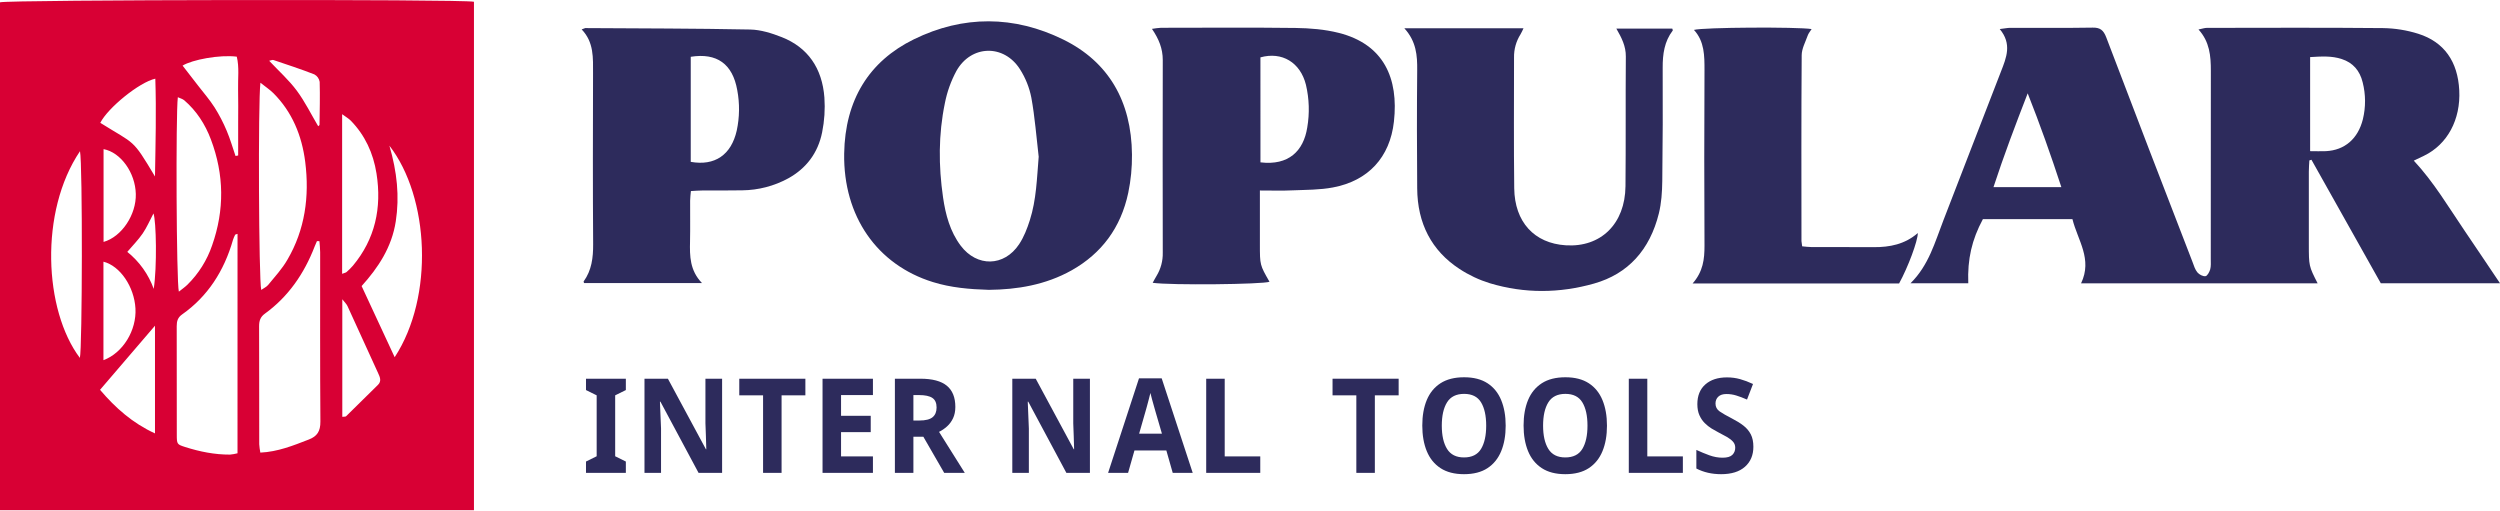
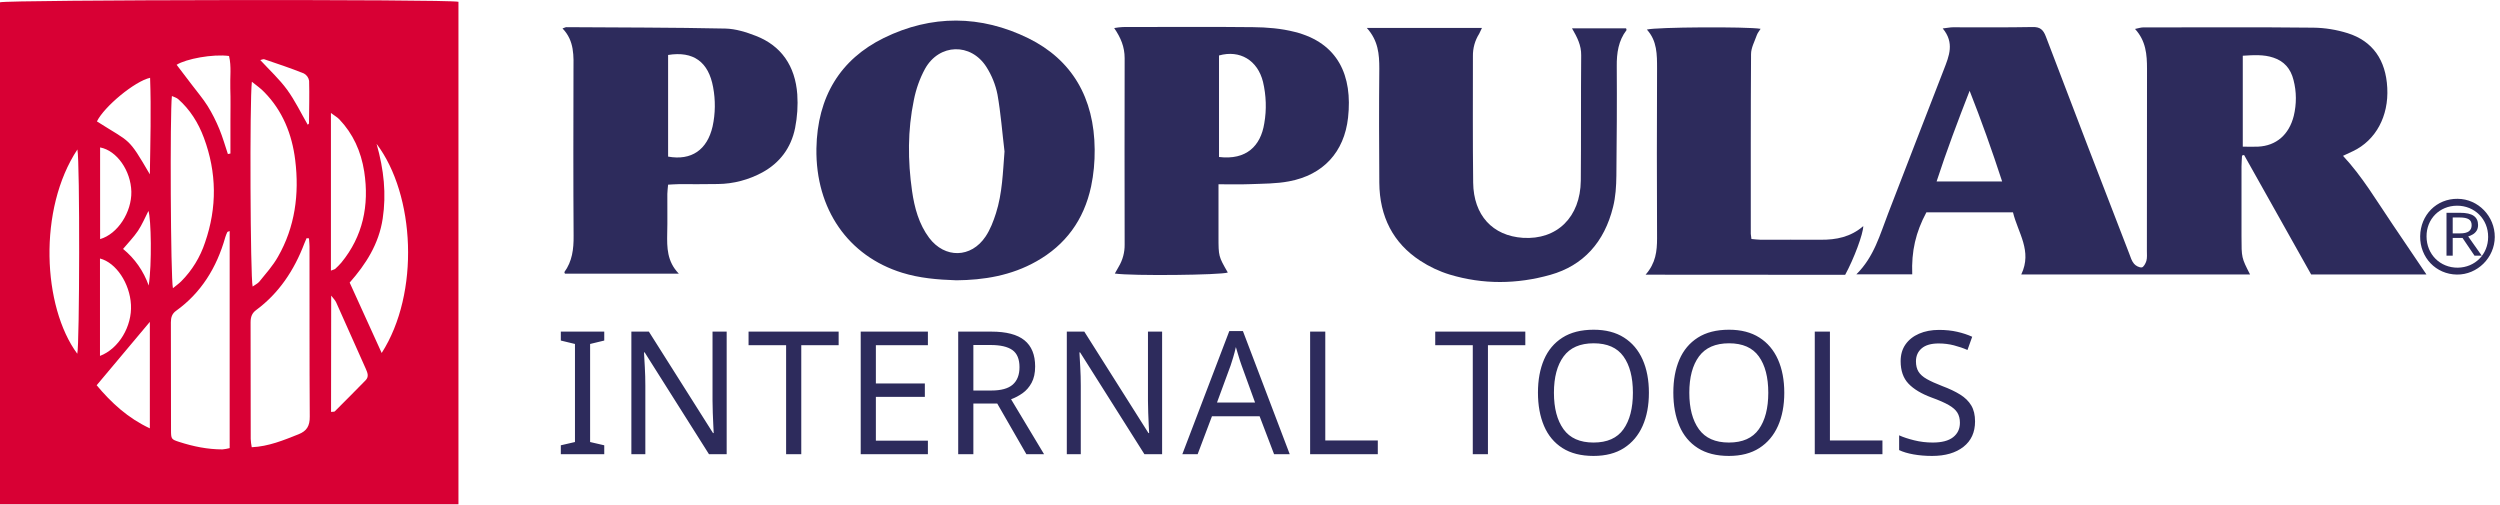
- <svg xmlns="http://www.w3.org/2000/svg" viewBox="0 0 1896 386.91">
-   <defs>
-     <style>.a{fill:#d80034;}.b,.c{fill:#2d2b5c;}.c{font-size:100px;font-family:PerpetuaTitlingMT-Bold, Perpetua Titling MT;font-weight:700;letter-spacing:0.03em;}.d{letter-spacing:0.01em;}.e{letter-spacing:0.02em;}.f{letter-spacing:0.01em;}.g{letter-spacing:0.03em;}</style>
-   </defs>
-   <path class="a" d="M20,635V249.85c6.24-2,349.88-2.47,359.45-.43V635ZM200.14,425.44c-1.32.47-1.7.48-1.79.65a28.31,28.31,0,0,0-1.65,3.9c-6.77,23.69-19.21,42.94-38.62,56.59-3.25,2.29-4.07,5.06-4.06,8.87.07,27.45,0,54.91.06,82.36,0,7.11.17,7.33,6.34,9.3,11.09,3.53,22.39,5.81,34,5.75a35.9,35.9,0,0,0,5.71-1ZM262.26,431l-1.88-.06c-.55,1.29-1.15,2.56-1.66,3.87-8.05,20.95-20.22,38.43-37.83,51.16-3.43,2.47-4.4,5.42-4.39,9.59.11,29.8.05,59.59.1,89.39a51.38,51.38,0,0,0,.84,6.4c13.23-.61,25-5.36,36.81-9.95,6.23-2.41,8.8-6.15,8.74-13.64-.32-42.77-.15-85.55-.18-128.32C262.81,436.58,262.45,433.76,262.26,431ZM217.5,310.83c-1.84,14.77-1.23,150.19.62,157.13,1.88-1.33,4-2.22,5.31-3.85C228.48,457.91,234,452,238,445c13.31-22.72,16.79-47.92,13.48-74.11-2.54-20.08-10-38-24.1-52.1C224.7,316.13,221.49,314,217.5,310.83ZM155.64,469.28c2.38-1.91,4.6-3.41,6.51-5.28a76.56,76.56,0,0,0,18.72-29.82q14.19-40.29-.91-80.29c-4.4-11.69-11-21.8-20.18-29.7-1.3-1.12-3.13-1.53-4.91-2.37C153.24,334.6,153.76,461.94,155.64,469.28ZM319.32,519c30.1-45.95,26.25-121.43-4-160.44,5.84,20,7.74,38.56,4.84,57.38-3,19.6-13.29,35.13-25.91,49.1ZM80.67,362.75c-30.95,45.8-27.3,120.74-.1,156.77C82.41,513.06,82.7,372.34,80.67,362.75Zm198.8,93c2-.77,2.84-.87,3.39-1.37a49.63,49.63,0,0,0,4.81-4.81c16.76-20.1,22-43.71,17.87-69.9-2.45-15.52-8.79-29.11-19.5-40.07-1.61-1.66-3.69-2.78-6.57-4.9ZM137.54,495.11,95.86,543.73c11.64,13.65,24.6,25.23,41.68,33.06Zm0-113.26c.42-24.73,1.06-49.32.25-74.1-12.21,2.75-36,22.15-41.73,33.5C122.8,358,120.05,352.67,137.49,381.85Zm20.93-84c3.77,4.86,7.78,10,11.77,15.2,4.2,5.45,8.75,10.64,12.47,16.46a121,121,0,0,1,9.21,17.73c2.64,6.18,4.5,12.75,6.7,19.15l2-.39V340.76c0-8.27.16-16.55-.05-24.81s1-16.89-1-24.89C186.67,289.43,165.75,293.33,158.42,297.88ZM279.6,564.2c1.35-.17,2.39,0,2.86-.41q12.18-11.85,24.22-23.85c2.83-2.82,1.5-5.81.09-8.86-7.77-16.94-15.44-33.93-23.23-50.85-.7-1.54-2-2.73-3.94-5.18ZM98.45,521.26c14.92-5.58,25.19-22.77,24.28-39.2s-11.58-32.29-24.28-35.51Zm.09-89.69c13.8-3.91,24.85-20.68,24.46-36.39-.4-16.05-11.32-31.52-24.46-34Zm162.78-87.76c.29-.3,1-.69,1-1.08.15-10.85.44-21.71.12-32.55a7.85,7.85,0,0,0-4.06-5.69c-10.24-4-20.66-7.39-31-10.88-.82-.27-1.89.31-3.24.58,7.38,7.86,15,14.63,21,22.73C251.3,325.23,256,334.83,261.32,343.81ZM136.58,467.17c2.57-16.31,1.93-51.44-.18-57.21-2.74,5.18-5,10.56-8.21,15.23-3.31,4.84-7.48,9-11.65,13.92A63.41,63.41,0,0,1,136.58,467.17Z" transform="translate(-20 -248.09)" />
-   <path class="b" d="M1850.62,369.92c15.24,16.34,26.42,35.36,38.73,53.45,8.85,13,17.59,26.11,26.65,39.55h-90.4L1773,369.24l-1.59.52c-.14,2.83-.39,5.65-.39,8.48q-.06,27.48,0,55c0,16.59,0,16.59,6.66,29.72h-179.4c8.82-18.38-2.58-32.65-6.54-48.67h-67.92c-8.41,15.68-11.77,30.36-11.08,48.65h-43.83c13.91-13.69,18.54-31.23,24.95-47.71,14.63-37.59,29-75.29,43.67-112.87,4.13-10.58,8.49-20.94-.93-32.24,3.75-.44,5.82-.9,7.89-.91,20.88-.05,41.77.19,62.65-.17,5.61-.1,8.15,1.9,10.27,7.46q32.44,85.27,65.41,170.31c1,2.72,1.91,5.74,3.67,7.84,1.42,1.69,4.15,3.13,6.12,2.9,1.4-.16,3-3.12,3.6-5.14.68-2.47.44-5.26.44-7.92,0-47.58,0-95.16.06-142.74,0-11.17-.84-21.91-9.37-31.3,2.92-.58,4.63-1.22,6.34-1.22,44.52-.05,89-.26,133.56.17A93.35,93.35,0,0,1,1854,273.7c19.68,6.2,30,21.11,31.1,42.88,1.16,22.18-9,41.07-26.76,49.65C1855.86,367.42,1853.39,368.59,1850.62,369.92ZM1772,291.39v71.34c4.38,0,8.19.17,12,0,14.26-.74,24.3-9.41,28-24.18a57.76,57.76,0,0,0-.15-28c-2.18-9-7.46-14.92-15.78-17.65C1788.32,290.31,1780.46,290.89,1772,291.39ZM1583.33,390c-8-24.46-16.3-47.82-25.53-71.13-9.16,23.59-18,46.86-25.94,71.13Z" transform="translate(-20 -248.09)" />
-   <path class="b" d="M770,467.91c-15-.45-28.9-1.68-42.5-5.9-42.39-13.15-68-49.94-67.28-97.39.65-40.75,18.87-70.05,52.85-86.71,37.45-18.36,76.07-18.14,113.42.23,34.08,16.76,51.65,46.6,52,87.21a135.08,135.08,0,0,1-2.83,29c-5.66,26.61-20.35,46-42.81,58.69C812.86,464.26,791.28,467.69,770,467.91Zm37.73-101.05c-1.76-14.89-2.86-29.92-5.54-44.62a62.24,62.24,0,0,0-8.7-21.72c-12.2-19.09-37-18.43-48.14,1.35a86.17,86.17,0,0,0-8.78,24.59c-4.88,23.57-4.82,47.48-1.37,71.29,1.91,13.2,5.36,26,13.4,36.67,12.32,16.32,32.92,16,44.29-1.09,3.6-5.41,6.11-11.87,8.13-18.21C806,399.56,806.38,383.27,807.75,366.86Z" transform="translate(-20 -248.09)" />
-   <path class="b" d="M975.5,392.56v41c0,15.5,0,15.5,7.28,28.22-5.11,2-75,2.75-88.59.79,1.07-1.93,1.95-3.64,2.95-5.27a32.43,32.43,0,0,0,4.7-17.54q-.15-73.06,0-146.14c0-8.77-3-16-8.19-23.63a65,65,0,0,1,6.85-.83c34.05,0,68.09-.31,102.13.14,10.9.15,22.05,1.05,32.64,3.72,34.28,8.62,45.52,34.56,41.89,67.24-3,27.2-19.56,45-46.3,50-9.92,1.88-20.19,1.76-30.31,2.18C992.68,392.82,984.75,392.56,975.5,392.56Zm.43-21.34c21.37,2.57,32.67-8.61,35.48-26.41a81.07,81.07,0,0,0-1-32.46c-4.23-16.9-18.13-25.31-34.5-20.75Z" transform="translate(-20 -248.09)" />
-   <path class="b" d="M461.13,270.39a19.28,19.28,0,0,1,2.69-1c41.71.27,83.42.25,125.12,1.09,8,.16,16.31,2.77,23.95,5.78,19.66,7.74,30.67,23.45,32.34,45.83a98.92,98.92,0,0,1-1.72,26.32c-3.17,15.87-12.23,27.49-25.68,34.93a74.41,74.41,0,0,1-34.89,9.09c-10.16.22-20.32.06-30.47.13-2.68,0-5.36.27-8.5.43-.23,2.75-.56,5-.57,7.29-.06,10.33.15,20.67-.08,31-.25,11-.2,21.91,9.09,31.51H463c-.08-.28-.52-1-.35-1.28,6.06-8.38,7.26-17.93,7.19-28.32-.3-43.1-.19-86.2-.08-129.3C469.75,292.08,470.56,280.18,461.13,270.39Zm82.73,20.77v79.68c18.27,3.26,30.69-5.28,34.87-23.67a77.33,77.33,0,0,0,.4-30.72C575.62,296.56,563.65,288,543.86,291.16Z" transform="translate(-20 -248.09)" />
-   <path class="b" d="M1085.07,269.55h90.34a48.68,48.68,0,0,1-2.25,4.56,31.69,31.69,0,0,0-4.92,17.51c0,33.07-.25,66.15.15,99.22.3,25.65,15.23,41.74,39,43.28,26.65,1.73,45.1-16.23,45.38-44.85.31-32.77,0-65.56.26-98.34.06-7.77-3.1-14.05-7.18-21.13h42.41c.11.46.52,1.23.33,1.47-6.32,8.24-7.66,17.86-7.61,28.21q.23,43-.31,85.94c-.11,8.2-.64,16.65-2.59,24.52-6.85,27.64-23.32,45.86-49.1,53.18-26.22,7.44-52.75,7.68-79-.2A91.09,91.09,0,0,1,1126.8,452c-21.1-13.81-31.84-34.5-32-61.09-.24-29.82-.28-59.66,0-89.48C1094.92,290.15,1094.15,279.54,1085.07,269.55Z" transform="translate(-20 -248.09)" />
-   <path class="b" d="M1303.69,463.06c8-9.11,9-18.48,9-28.55q-.35-66.49,0-133c0-11.08.06-21.94-8-30.73,6.71-2,78.67-2.39,89.24-.65-1.15,1.85-2.43,3.28-3,5-1.73,4.88-4.5,9.86-4.53,14.82-.34,47-.2,94-.17,141a36.78,36.78,0,0,0,.53,3.95c2.54.21,4.92.57,7.3.58,15.66.05,31.33-.06,47,.05,12.1.08,23.53-2.14,33.41-10.69,0,6-7.36,25.75-14.2,38.24Z" transform="translate(-20 -248.09)" />
-   <text class="c" transform="translate(441.44 358.62) scale(0.93 1)">INTER<tspan class="d" x="341.85" y="0">N</tspan>
-     <tspan class="e" x="428.97" y="0">AL </tspan>
-     <tspan class="f" x="610" y="0">T</tspan>
-     <tspan class="g" x="679.39" y="0">OOLS</tspan>
-   </text>
+ <svg xmlns="http://www.w3.org/2000/svg" version="1.1" id="Layer_1" x="0px" y="0px" viewBox="0 0 1960.4 395.4" style="enable-background:new 0 0 1960.4 395.4;" xml:space="preserve">
+   <style type="text/css">
+ 	.st0{fill:#D80034;}
+ 	.st1{fill:#2D2B5C;}
+ 	.st2{font-family:'MyriadPro-Regular';}
+ 	.st3{font-size:47.073px;}
+ 	.st4{font-family:'Cambria-Bold';}
+ 	.st5{font-size:134.661px;}
+ 	.st6{letter-spacing:3.1;}
+ </style>
+   <path class="st0" d="M0,395.4V1.8c6.2-2,349.9-2.5,359.5-0.4v394H0z M180.1,181.2c-1.3,0.5-1.7,0.5-1.8,0.7c-0.6,1.3-1.2,2.6-1.6,4  c-6.8,24.2-19.2,43.9-38.6,57.8c-3.2,2.3-4.1,5.2-4.1,9.1c0.1,28.1,0,56.1,0.1,84.2c0,7.3,0.2,7.5,6.3,9.5c11.1,3.6,22.4,5.9,34,5.9  c1.9-0.2,3.8-0.5,5.7-1L180.1,181.2z M242.3,186.9l-1.9-0.1c-0.5,1.3-1.1,2.6-1.7,4c-8.1,21.4-20.2,39.3-37.8,52.3  c-3.4,2.5-4.4,5.5-4.4,9.8c0.1,30.5,0.1,60.9,0.1,91.3c0.1,2.2,0.4,4.4,0.8,6.5c13.2-0.6,25-5.5,36.8-10.2c6.2-2.5,8.8-6.3,8.7-13.9  c-0.3-43.7-0.1-87.4-0.2-131.1C242.8,192.6,242.5,189.7,242.3,186.9z M197.5,64.1c-1.8,15.1-1.2,153.5,0.6,160.6  c1.9-1.4,4-2.3,5.3-3.9c5.1-6.3,10.6-12.4,14.6-19.5c13.3-23.2,16.8-49,13.5-75.7c-2.5-20.5-10-38.8-24.1-53.2  C204.7,69.5,201.5,67.3,197.5,64.1z M135.6,226c2.4-2,4.6-3.5,6.5-5.4c8.5-8.5,14.9-19,18.7-30.5c9.5-27.4,9.2-54.8-0.9-82  c-4.4-11.9-11-22.3-20.2-30.4c-1.3-1.1-3.1-1.6-4.9-2.4C133.2,88.4,133.8,218.5,135.6,226z M299.3,276.8c30.1-47,26.2-124.1-4-164  c5.8,20.4,7.7,39.4,4.8,58.6c-3,20-13.3,35.9-25.9,50.2L299.3,276.8z M60.7,117.2c-31,46.8-27.3,123.4-0.1,160.2  C62.4,270.8,62.7,127,60.7,117.2z M259.5,212.2c2-0.8,2.8-0.9,3.4-1.4c1.7-1.5,3.3-3.2,4.8-4.9c16.8-20.5,22-44.7,17.9-71.4  c-2.5-15.9-8.8-29.7-19.5-40.9c-1.6-1.7-3.7-2.8-6.6-5V212.2z M117.5,252.4l-41.7,49.7c11.6,13.9,24.6,25.8,41.7,33.8L117.5,252.4z   M117.5,136.7c0.4-25.3,1.1-50.4,0.2-75.7c-12.2,2.8-36,22.6-41.7,34.2C102.8,112.3,100.1,106.9,117.5,136.7L117.5,136.7z   M138.5,50.8c3.8,5,7.8,10.2,11.8,15.5c4.2,5.6,8.8,10.9,12.5,16.8c3.6,5.8,6.6,11.8,9.2,18.1c2.6,6.3,4.5,13,6.7,19.6l2-0.4V94.7  c0-8.5,0.2-16.9-0.1-25.4s1-17.3-1-25.4C166.7,42.2,145.8,46.2,138.5,50.8L138.5,50.8z M259.6,323c1.4-0.2,2.4,0,2.9-0.4  c8.1-8.1,16.2-16.2,24.2-24.4c2.8-2.9,1.5-5.9,0.1-9.1c-7.8-17.3-15.4-34.7-23.2-52c-0.7-1.6-2-2.8-3.9-5.3L259.6,323z M78.4,279.1  c14.9-5.7,25.2-23.3,24.3-40.1s-11.6-33-24.3-36.3V279.1z M78.5,187.5c13.8-4,24.8-21.1,24.5-37.2c-0.4-16.4-11.3-32.2-24.5-34.7  V187.5z M241.3,97.8c0.3-0.3,1-0.7,1-1.1c0.1-11.1,0.4-22.2,0.1-33.3c-0.4-2.5-1.9-4.6-4.1-5.8c-10.2-4.1-20.7-7.6-31-11.1  c-0.8-0.3-1.9,0.3-3.2,0.6c7.4,8,15,15,21,23.2C231.3,78.8,236,88.6,241.3,97.8z M116.6,223.9c2.6-16.7,1.9-52.6-0.2-58.5  c-2.7,5.3-5,10.8-8.2,15.6c-3.3,4.9-7.5,9.2-11.7,14.2C105.7,202.7,112.6,212.6,116.6,223.9z" />
+   <path class="st1" d="M1837.3,122.2c15.2,16.3,26.4,35.4,38.7,53.5c8.8,13,17.6,26.1,26.7,39.5h-90.4l-52.6-93.7l-1.6,0.5  c-0.1,2.8-0.4,5.6-0.4,8.5c0,18.3,0,36.7,0,55c0,16.6,0,16.6,6.7,29.7H1585c8.8-18.4-2.6-32.6-6.5-48.7h-67.9  c-8.4,15.7-11.8,30.4-11.1,48.6h-43.8c13.9-13.7,18.5-31.2,24.9-47.7c14.6-37.6,29-75.3,43.7-112.9c4.1-10.6,8.5-20.9-0.9-32.2  c3.8-0.4,5.8-0.9,7.9-0.9c20.9,0,41.8,0.2,62.7-0.2c5.6-0.1,8.2,1.9,10.3,7.5c21.6,56.8,43.4,113.6,65.4,170.3  c1,2.7,1.9,5.7,3.7,7.8c1.4,1.7,4.2,3.1,6.1,2.9c1.4-0.2,3-3.1,3.6-5.1c0.7-2.5,0.4-5.3,0.4-7.9c0-47.6,0-95.2,0.1-142.7  c0-11.2-0.8-21.9-9.4-31.3c2.9-0.6,4.6-1.2,6.3-1.2c44.5,0,89-0.3,133.6,0.2c9.1,0.1,18.1,1.6,26.8,4.3c19.7,6.2,30,21.1,31.1,42.9  c1.2,22.2-9,41.1-26.8,49.6C1842.5,119.7,1840.1,120.9,1837.3,122.2z M1758.7,43.7V115c4.4,0,8.2,0.2,12,0  c14.3-0.7,24.3-9.4,28-24.2c2.2-9.2,2.2-18.8-0.2-28c-2.2-9-7.5-14.9-15.8-17.6C1775,42.6,1767.1,43.2,1758.7,43.7z M1570,142.3  c-8-24.5-16.3-47.8-25.5-71.1c-9.2,23.6-18,46.9-25.9,71.1H1570z" />
+   <path class="st1" d="M750,219.8c-15-0.5-28.9-1.7-42.5-5.9c-42.4-13.1-68-49.9-67.3-97.4c0.7-40.8,18.9-70,52.8-86.7  c37.5-18.4,76.1-18.1,113.4,0.2c34.1,16.8,51.7,46.6,52,87.2c0.1,9.7-0.8,19.5-2.8,29c-5.7,26.6-20.3,46-42.8,58.7  C792.9,216.2,771.3,219.6,750,219.8z M787.7,118.8c-1.8-14.9-2.9-29.9-5.5-44.6c-1.5-7.7-4.5-15.1-8.7-21.7  c-12.2-19.1-37-18.4-48.1,1.4c-4.2,7.7-7.1,16-8.8,24.6c-4.9,23.6-4.8,47.5-1.4,71.3c1.9,13.2,5.4,26,13.4,36.7  c12.3,16.3,32.9,16,44.3-1.1c3.6-5.4,6.1-11.9,8.1-18.2C786,151.5,786.4,135.2,787.7,118.8L787.7,118.8z" />
+   <path class="st1" d="M955.5,144.5v41c0,15.5,0,15.5,7.3,28.2c-5.1,2-75,2.8-88.6,0.8c1.1-1.9,2-3.6,3-5.3c3.2-5.3,4.8-11.4,4.7-17.5  c-0.1-48.7-0.1-97.4,0-146.1c0-8.8-3-16-8.2-23.6c2.3-0.4,4.6-0.7,6.8-0.8c34,0,68.1-0.3,102.1,0.1c10.9,0.1,22,1,32.6,3.7  c34.3,8.6,45.5,34.6,41.9,67.2c-3,27.2-19.6,45-46.3,50c-9.9,1.9-20.2,1.8-30.3,2.2C972.7,144.7,964.8,144.5,955.5,144.5z   M955.9,123.1c21.4,2.6,32.7-8.6,35.5-26.4c1.9-10.8,1.5-21.8-1-32.5c-4.2-16.9-18.1-25.3-34.5-20.7L955.9,123.1z" />
+   <path class="st1" d="M441.1,22.3c0.9-0.4,1.8-0.7,2.7-1c41.7,0.3,83.4,0.2,125.1,1.1c8,0.2,16.3,2.8,24,5.8  c19.7,7.7,30.7,23.5,32.3,45.8c0.6,8.8,0,17.7-1.7,26.3c-3.2,15.9-12.2,27.5-25.7,34.9c-10.7,5.8-22.7,9-34.9,9.1  c-10.2,0.2-20.3,0.1-30.5,0.1c-2.7,0-5.4,0.3-8.5,0.4c-0.2,2.8-0.6,5-0.6,7.3c-0.1,10.3,0.2,20.7-0.1,31c-0.2,11-0.2,21.9,9.1,31.5  H443c-0.1-0.3-0.5-1-0.4-1.3c6.1-8.4,7.3-17.9,7.2-28.3c-0.3-43.1-0.2-86.2-0.1-129.3C449.8,44,450.6,32.1,441.1,22.3z M523.9,43.1  v79.7c18.3,3.3,30.7-5.3,34.9-23.7c2.2-10.1,2.3-20.6,0.4-30.7C555.6,48.5,543.7,39.9,523.9,43.1z" />
+   <path class="st1" d="M1071.8,21.9h90.3c-0.7,1.6-1.4,3.1-2.2,4.6c-3.3,5.2-5,11.3-4.9,17.5c0,33.1-0.2,66.1,0.2,99.2  c0.3,25.6,15.2,41.7,39,43.3c26.7,1.7,45.1-16.2,45.4-44.9c0.3-32.8,0-65.6,0.3-98.3c0.1-7.8-3.1-14-7.2-21.1h42.4  c0.1,0.5,0.5,1.2,0.3,1.5c-6.3,8.2-7.7,17.9-7.6,28.2c0.2,28.7,0,57.3-0.3,85.9c-0.1,8.2-0.6,16.6-2.6,24.5  c-6.8,27.6-23.3,45.9-49.1,53.2c-26.2,7.4-52.8,7.7-79-0.2c-8.2-2.5-16-6.2-23.2-10.9c-21.1-13.8-31.8-34.5-32-61.1  c-0.2-29.8-0.3-59.7,0-89.5C1081.6,42.5,1080.8,31.9,1071.8,21.9z" />
+   <path class="st1" d="M1290.4,215.4c8-9.1,9-18.5,9-28.5c-0.2-44.3-0.2-88.7,0-133c0-11.1,0.1-21.9-8-30.7c6.7-2,78.7-2.4,89.2-0.6  c-1.2,1.9-2.4,3.3-3,5c-1.7,4.9-4.5,9.9-4.5,14.8c-0.3,47-0.2,94-0.2,141c0.1,1.3,0.3,2.6,0.5,4c2.5,0.2,4.9,0.6,7.3,0.6  c15.7,0,31.3-0.1,47,0c12.1,0.1,23.5-2.1,33.4-10.7c0,6-7.4,25.8-14.2,38.2L1290.4,215.4z" />
+   <g>
+     <path class="st1" d="M1897.8,185.3c0.2-16.8,12.9-29.6,29.4-29.4c16.1,0.1,29.2,13.7,29.1,30c-0.1,16.1-13.6,29.6-29.7,29.4   C1910.2,215.1,1897.6,202,1897.8,185.3z M1951.1,185.8c0.1-13.9-10.6-24.6-24.5-24.5c-13.6,0.1-23.9,10.4-23.8,24.1   c0,14,10.6,24.6,24.5,24.5C1940.9,209.7,1951.1,199.4,1951.1,185.8z" />
+     <text transform="matrix(1.1505 0 0 1 1913.198 200.4761)" class="st1 st2 st3">R</text>
+   </g>
+   <text transform="matrix(0.9805 0 0 1 434.4888 356.1803)" class="st1 st4 st5 st6">INTERNAL TOOLS</text>
</svg>
